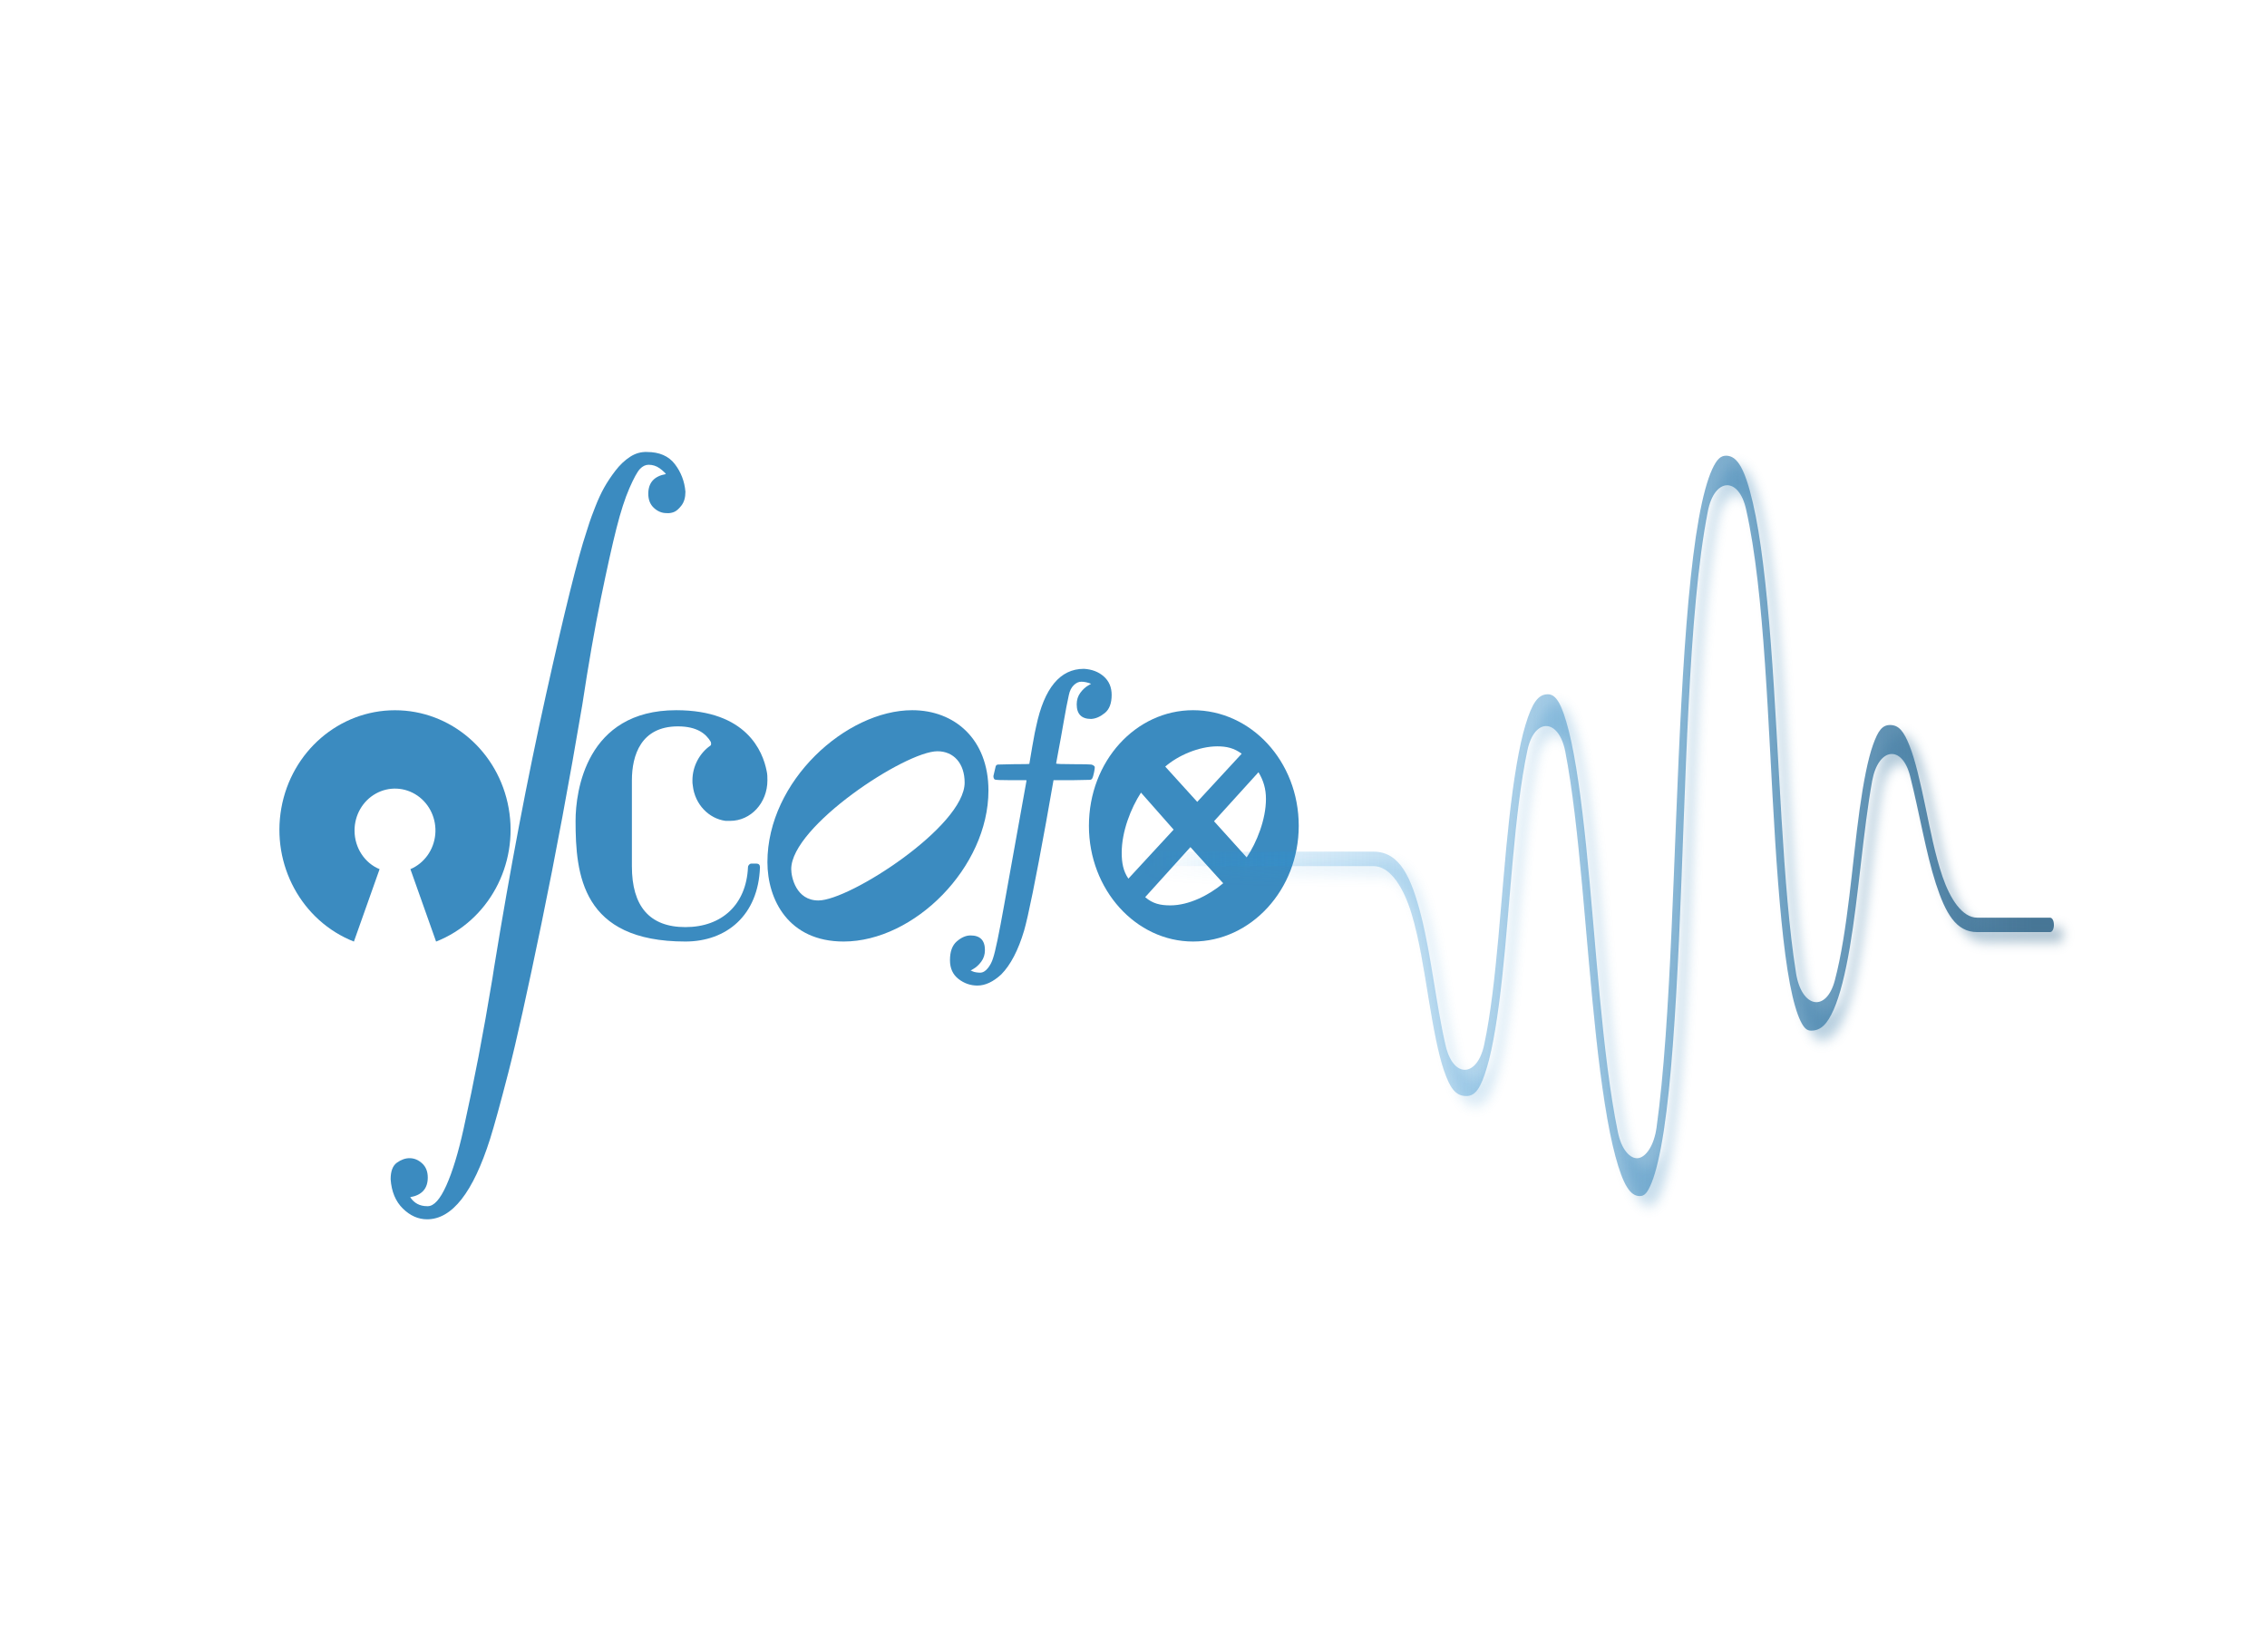
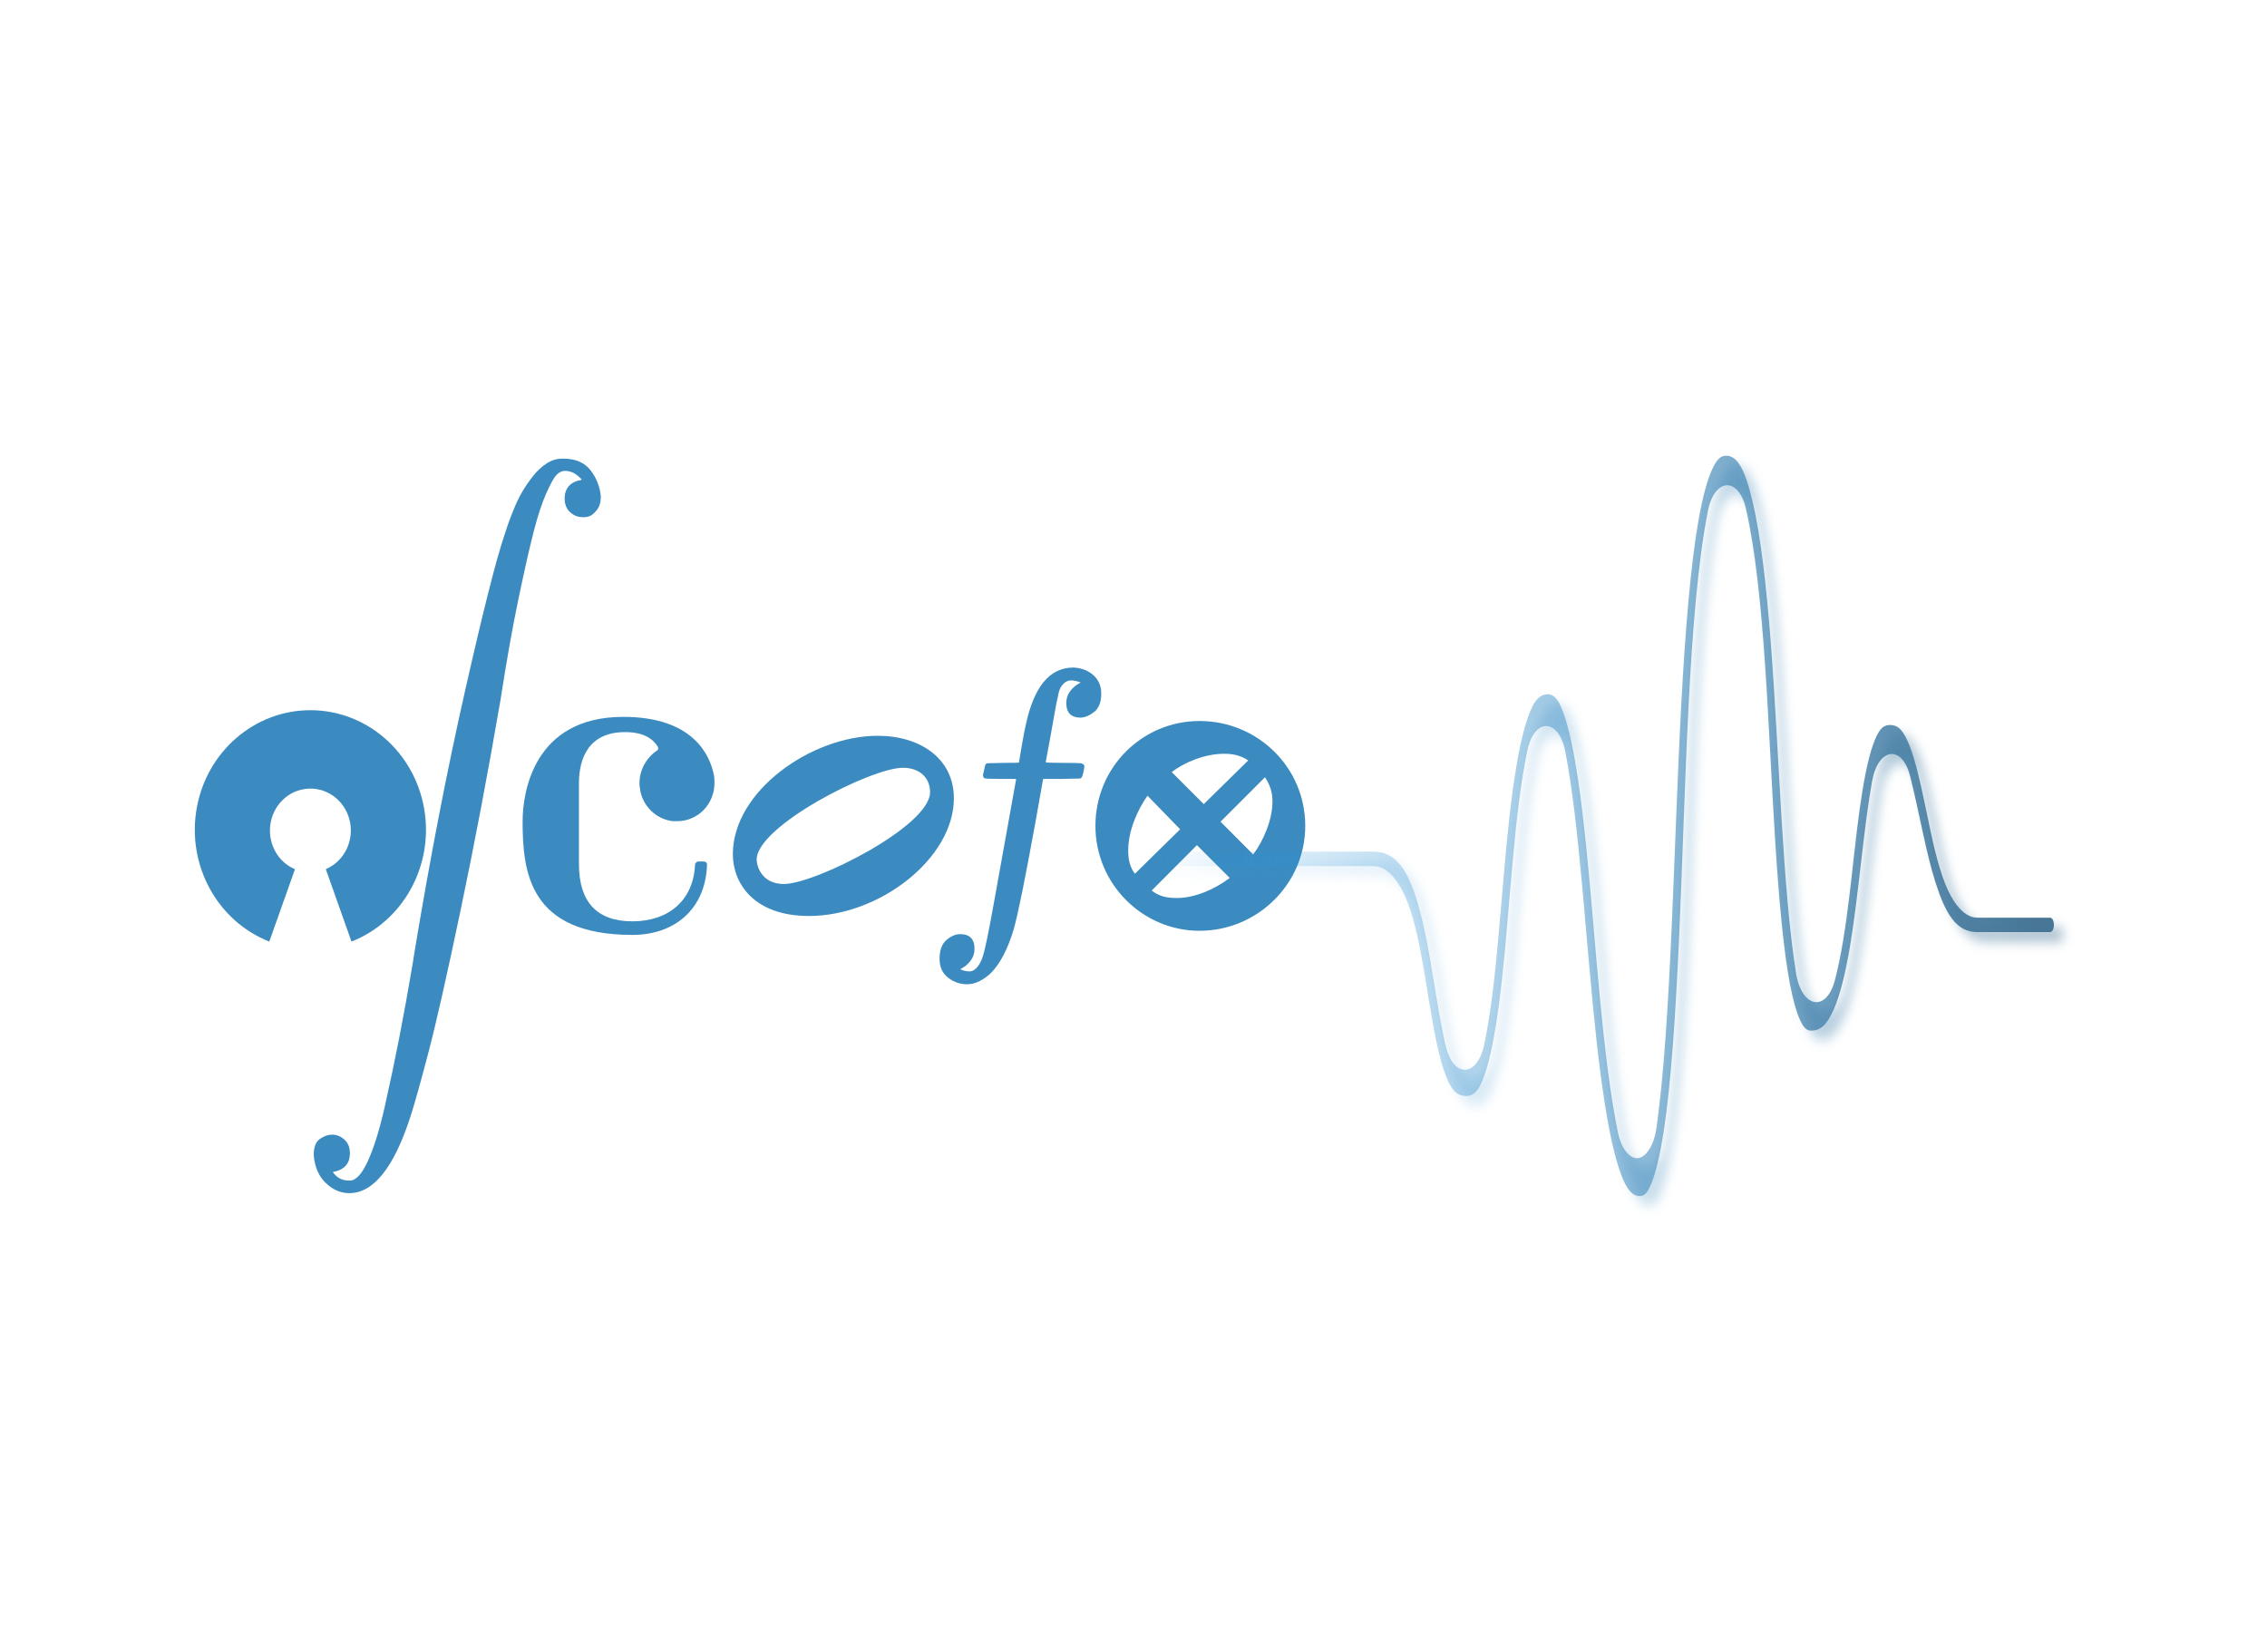
<svg xmlns="http://www.w3.org/2000/svg" xmlns:xlink="http://www.w3.org/1999/xlink" width="70.897mm" height="51.663mm" viewBox="0 0 70.897 51.663" version="1.1" id="svg1" xml:space="preserve">
  <defs id="defs1">
    <linearGradient id="linearGradient47">
      <stop style="stop-color:#229beb;stop-opacity:0;" offset="0.515" id="stop47" />
      <stop style="stop-color:#477696;stop-opacity:1;" offset="1" id="stop48" />
    </linearGradient>
    <linearGradient id="linearGradient8">
      <stop style="stop-color:#1ac0c6;stop-opacity:1;" offset="0" id="stop7" />
      <stop style="stop-color:#000000;stop-opacity:0.7;" offset="1" id="stop8" />
    </linearGradient>
    <linearGradient id="linearGradient6">
      <stop style="stop-color:#000000;stop-opacity:0.698;" offset="0" id="stop5" />
      <stop style="stop-color:#1ac0c6;stop-opacity:1;" offset="1" id="stop6" />
    </linearGradient>
    <linearGradient id="linearGradient4">
      <stop style="stop-color:#1ac0c6;stop-opacity:1;" offset="0" id="stop3" />
      <stop style="stop-color:#ffffff;stop-opacity:0.7;" offset="1" id="stop4" />
    </linearGradient>
    <linearGradient id="linearGradient2">
      <stop style="stop-color:#ffffff;stop-opacity:0.698;" offset="0" id="stop1" />
      <stop style="stop-color:#1ac0c6;stop-opacity:1;" offset="1" id="stop2" />
    </linearGradient>
    <linearGradient id="linearGradient197">
      <stop style="stop-color:#277dd9;stop-opacity:1;" offset="0" id="stop197" />
      <stop style="stop-color:#000000;stop-opacity:0.7;" offset="1" id="stop198" />
    </linearGradient>
    <linearGradient id="linearGradient195">
      <stop style="stop-color:#000000;stop-opacity:0.698;" offset="0" id="stop195" />
      <stop style="stop-color:#277dd9;stop-opacity:1;" offset="1" id="stop196" />
    </linearGradient>
    <path id="MJX-5-TEX-LO-222B-4" d="m 114,-798 q 18,-26 51,-26 h 2 q 28,0 56,60 28,60 52,164 24,104 45,209 21,105 42,227 3,21 5,31 72,425 156,788 84,363 122,472 6,18 10,30 4,12 17,44 13,32 27,56 14,24 34,49 20,25 44,40 24,15 51,14 56,0 84,-35 28,-35 32,-80 0,-25 -12,-40 -12,-15 -23,-19 -11,-4 -22,-3 -21,0 -38,15 -17,15 -17,41 0,48 53,57 l -3,4 q -3,3 -8,7 -5,4 -8,6 -15,10 -33,10 -14,0 -26,-12 -12,-12 -32,-56 -20,-44 -39,-116 Q 717,1067 689,936 661,805 633,628 574,293 510,-5 446,-303 410,-437 374,-571 355,-629 278,-862 165,-862 q -40,0 -73,31 -33,31 -37,85 0,35 19,48 19,13 38,13 21,0 38,-15 17,-15 17,-41 0,-48 -53,-57 z" />
    <path id="MJX-7-TEX-I-1D453" d="m 118,-162 q 2,0 6,-2 4,-2 11,-3 7,-1 12,-1 13,0 24,13 11,13 16,29 10,27 34,153 24,126 46,240 22,114 22,115 v 3 h -47 q -47,0 -50,2 -4,3 -4,10 l 7,28 q 2,5 8,5 6,0 47,1 48,0 48,1 0,2 9,50 9,48 12,58 37,165 146,165 37,-2 61,-22 24,-20 24,-53 0,-36 -21,-52 -21,-16 -42,-17 -44,0 -44,42 0,19 11,33 11,14 24,21 l 9,5 q -16,6 -30,6 -12,0 -23,-10 -11,-10 -15,-28 -7,-29 -16,-78 -9,-49 -16,-83 -7,-34 -7,-36 0,-2 55,-2 45,0 52,-1 7,-1 11,-6 1,-4 -2,-17 -3,-13 -5,-16 -2,-5 -9,-5 -7,0 -54,-1 H 372 L 349,263 Q 301,15 282,-47 q -27,-85 -70,-126 -37,-32 -73,-32 -32,0 -58,19 -26,19 -26,54 0,37 21,54 21,17 42,17 44,0 44,-42 0,-19 -11,-33 -11,-14 -24,-21 z" />
    <filter style="color-interpolation-filters:sRGB" id="filter195" x="-0.025" y="-0.038" width="1.05" height="1.076">
      <feGaussianBlur stdDeviation="1.124" id="feGaussianBlur195" />
    </filter>
    <linearGradient xlink:href="#linearGradient195" id="linearGradient196" x1="336.598" y1="683.798" x2="2764.6" y2="683.798" gradientUnits="userSpaceOnUse" />
    <linearGradient xlink:href="#linearGradient197" id="linearGradient198" x1="336.598" y1="683.798" x2="2764.6" y2="683.798" gradientUnits="userSpaceOnUse" />
    <linearGradient xlink:href="#linearGradient8" id="linearGradient198-2" x1="336.598" y1="683.798" x2="2764.6" y2="683.798" gradientUnits="userSpaceOnUse" />
    <filter style="color-interpolation-filters:sRGB" id="filter195-6" x="-0.025" y="-0.038" width="1.05" height="1.076">
      <feGaussianBlur stdDeviation="1.124" id="feGaussianBlur195-4" />
    </filter>
    <linearGradient xlink:href="#linearGradient6" id="linearGradient208" gradientUnits="userSpaceOnUse" x1="336.598" y1="683.798" x2="2764.6" y2="683.798" />
    <linearGradient xlink:href="#linearGradient4" id="linearGradient198-2-8" x1="336.598" y1="683.798" x2="2764.6" y2="683.798" gradientUnits="userSpaceOnUse" />
    <linearGradient xlink:href="#linearGradient2" id="linearGradient209" gradientUnits="userSpaceOnUse" x1="336.598" y1="683.798" x2="2764.6" y2="683.798" />
    <linearGradient xlink:href="#linearGradient47" id="linearGradient48" x1="2784.017" y1="5895.611" x2="8114.606" y2="5895.611" gradientUnits="userSpaceOnUse" gradientTransform="translate(-5.4161639e-8,1.461957e-5)" />
-     <linearGradient xlink:href="#linearGradient47" id="linearGradient48-4" x1="2784.017" y1="5895.611" x2="8114.606" y2="5895.611" gradientUnits="userSpaceOnUse" gradientTransform="matrix(1,0,0,0.9995717,-3.394217e-5,2.907735)" />
+     <linearGradient xlink:href="#linearGradient47" id="linearGradient48-4" x1="2784.017" y1="5895.611" x2="8114.606" y2="5895.611" gradientUnits="userSpaceOnUse" gradientTransform="translate(-3.394217e-5,-1.9734e-4)" />
    <filter style="color-interpolation-filters:sRGB" id="filter48" x="-0.007" y="-0.018" width="1.014" height="1.036">
      <feGaussianBlur stdDeviation="15.356" id="feGaussianBlur48" />
    </filter>
    <clipPath id="p5a9dda543a">
      <rect x="91.781" y="17.28" width="554.439" height="110.88" id="rect2" />
    </clipPath>
  </defs>
  <g id="layer1" transform="translate(-257.9431,-49.32571)">
    <g id="g209-7" style="fill:#dfb649;fill-opacity:1;stroke:none;stroke-width:7.334;stroke-dasharray:none;stroke-opacity:1" transform="matrix(0.01332752,0,0,-0.01395059,224.3505,158.8224)">
      <rect style="fill:none;fill-rule:evenodd;stroke:none;stroke-width:29.335;stroke-dasharray:none;stroke-opacity:1" id="rect209" width="5290.282" height="3673.929" x="2535.211" y="-7834.227" transform="scale(1,-1)" ry="375.697" />
      <g id="g1" transform="translate(-36.91407,96.7751)">
        <g id="g210" style="fill:#dfb649;fill-opacity:1;stroke:none;stroke-width:7.334;stroke-dasharray:none;stroke-opacity:1" transform="translate(-55.02179,26.99101)">
          <g id="g16" transform="matrix(0.810313,0,0,0.810313,996.0729,1189.367)" style="stroke-width:9.051">
            <g id="g23" transform="translate(-36.8544,-122.5885)">
              <g id="g25" transform="translate(-1.012041)">
                <g id="g26">
                  <g id="g2">
                    <g id="g24">
                      <g id="g3" transform="translate(0,147.5938)">
                        <g id="g4">
                          <g id="g5">
                            <g id="g6" transform="translate(-195.9972,-36.51403)">
-                               <use data-c="222B" xlink:href="#MJX-5-TEX-LO-222B-4" id="use1-2-5-3" transform="matrix(0.9602775,0,0,0.9554535,3307.048,5527.245)" style="fill:#3b8bc0;fill-opacity:1;stroke:#fcc737;stroke-width:0;stroke-dasharray:none;stroke-opacity:1" />
-                               <path fill="#3da639" stroke="#1d531d" stroke-width="3.704" stroke-linejoin="round" d="m 3253.502,5472.065 c -150.966,56.775 -239.386,212.038 -210.187,369.063 29.198,157.023 167.68,270.991 329.195,270.991 161.515,0 299.997,-113.968 329.195,-270.991 29.199,-157.025 -59.221,-312.289 -210.187,-369.063 l -74.38,200.376 c 40.023,16.303 67.691,53.095 71.951,95.681 4.26,42.585 -15.582,84.022 -51.599,107.76 -36.017,23.738 -82.339,25.907 -120.463,5.64 -38.124,-20.267 -61.837,-59.666 -61.666,-102.459 0,-47.796 29.752,-90.076 72.521,-106.621 z" id="path1-2-4-0" style="fill:#3b8bc0;fill-opacity:1;stroke:none;stroke-width:72.767;stroke-dasharray:none;stroke-opacity:1" />
-                               <use data-c="1D453" xlink:href="#MJX-7-TEX-I-1D453" id="use1-0-9-5-9" style="fill:#3b8bc0;fill-opacity:1;stroke:none;stroke-width:9.483;stroke-dasharray:none;stroke-opacity:1" transform="matrix(0.945905,0,0,0.9630169,4927.595,5547.791)" />
-                               <path class="TimeSig" d="m 4285.402,6013.992 c -30,-20.038 -51.562,-56.025 -51.562,-95.908 0,-5.06 0,-9.92 1.129,-14.978 5.997,-50.967 45.75,-90.848 94.874,-97.073 3.556,0 9.563,0 13.125,0 60,0 107.999,49.801 107.999,112.051 0,8.756 0,17.316 -2.25,26.069 -10.876,53.498 -57.75,168.078 -261.749,168.078 -261.563,0 -291.563,-225.272 -291.563,-306.198 0,-148.235 18,-333.821 318,-333.821 118.875,0 211.312,72.366 215.999,205.622 0,6.225 -3.563,9.921 -9.563,9.921 h -15.562 c -4.876,0 -9.562,-5.06 -9.562,-9.921 -4.876,-103.492 -75.75,-165.744 -181.312,-165.744 -104.438,0 -154.875,58.556 -154.875,168.078 v 237.915 c 0,69.645 26.437,149.404 133.312,149.404 56.438,0 81.562,-21.204 94.875,-42.408 1.129,-2.534 1.129,-3.691 1.129,-6.225 0,-1.164 0,-3.691 -2.442,-4.855" id="path10-4-7-8" style="fill:#3b8bc0;fill-opacity:1;stroke:#fcc737;stroke-width:0;stroke-dasharray:none;stroke-opacity:1" />
-                               <path class="Note" d="m 4870.4,6112.232 c -191.089,0 -419.412,-195.854 -419.412,-420.39 0,-103.777 60.927,-219.63 220.629,-219.63 204.63,0 419.412,205.29 419.412,417.749 0,142.646 -98.468,222.27 -220.629,222.27 m -271.711,-526.431 c -64.927,0 -78.774,64.908 -78.774,86.795 0,118.494 330.791,326.048 423.412,326.048 47.389,0 78.774,-33.963 78.774,-86.795 0,-120.758 -332.944,-326.048 -423.412,-326.048" id="path16" style="fill:#3b8bc0;fill-opacity:1;stroke-width:174.214" />
-                               <path class="Note" d="m 5683.518,6112.232 c -165.57,0 -301.519,-140.804 -301.519,-320.01 0,-176.805 135.949,-320.01 301.519,-320.01 167.467,0 306.073,143.204 306.073,320.01 0,179.206 -138.606,320.01 -306.073,320.01 m 12.152,-253.608 -92.659,97.603 c 36.457,30.401 97.216,56.002 150.759,56.002 26.962,0 48.607,-4.8 70.631,-20.401 l -128.732,-133.204 m 48.607,-53.602 128.732,135.604 c 14.431,-22.801 21.647,-46.002 21.647,-74.002 0,-56.402 -26.583,-120.404 -55.823,-161.605 l -94.556,100.003 m -116.961,-23.201 -131.013,-135.604 c -14.81,20.401 -19.367,43.602 -19.367,71.602 0,59.202 26.582,123.204 55.823,166.405 l 94.558,-102.403 m 48.607,-48.401 94.935,-100.003 c -41.392,-33.201 -99.492,-61.202 -153.037,-61.202 -29.24,0 -51.266,4.8 -72.911,22.801 l 131.013,138.404" id="path19" style="fill:#3b8bc0;fill-opacity:1;stroke-width:214.993" />
+                               <use data-c="222B" xlink:href="#MJX-5-TEX-LO-222B-4" id="use1-2-5-3" transform="matrix(0.9351781,0,0,0.9146079,3085.745,5564.383)" style="fill:#3b8bc0;fill-opacity:1;stroke:#fcc737;stroke-width:0;stroke-dasharray:none;stroke-opacity:1" />
+                               <path fill="#3da639" stroke="#1d531d" stroke-width="3.704" stroke-linejoin="round" d="m 3008.506,5472.065 a 334.711,330.895 0 1 0 238.017,0 l -74.38,200.376 a 117.149,115.813 0 1 1 -161.777,106.621 c 0,-47.796 29.752,-90.076 72.521,-106.621 z" id="path1-2-4-0" style="fill:#3b8bc0;fill-opacity:1;stroke:none;stroke-width:72.767;stroke-dasharray:none;stroke-opacity:1" />
+                               <use data-c="1D453" xlink:href="#MJX-7-TEX-I-1D453" id="use1-0-9-5-9" style="fill:#3b8bc0;fill-opacity:1;stroke:none;stroke-width:9.483;stroke-dasharray:none;stroke-opacity:1" transform="matrix(0.945905,0,0,0.9630169,4897.458,5551.395)" />
+                               <path class="TimeSig" d="m 4132.071,6001.195 c -30,-18.888 -51.562,-52.811 -51.562,-90.405 0,-4.77 0,-9.351 1.129,-14.119 5.997,-48.043 45.75,-85.636 94.874,-91.503 3.556,0 9.563,0 13.125,0 60,0 107.999,46.944 107.999,105.622 0,8.253 0,16.322 -2.25,24.573 -10.876,50.428 -57.75,158.435 -261.749,158.435 -261.563,0 -291.563,-212.348 -291.563,-288.631 0,-139.73 18,-314.669 318,-314.669 118.875,0 211.312,68.215 215.999,193.825 0,5.867 -3.563,9.352 -9.563,9.352 h -15.562 c -4.876,0 -9.562,-4.77 -9.562,-9.352 -4.876,-97.555 -75.75,-156.235 -181.312,-156.235 -104.438,0 -154.875,55.197 -154.875,158.435 v 224.265 c 0,65.65 26.437,140.832 133.312,140.832 56.438,0 81.562,-19.987 94.875,-39.975 1.129,-2.388 1.129,-3.479 1.129,-5.868 0,-1.097 0,-3.479 -2.442,-4.577" id="path10-4-7-8" style="fill:#3b8bc0;fill-opacity:1;stroke:#fcc737;stroke-width:0;stroke-dasharray:none;stroke-opacity:1" />
+                               <path class="Note" d="m 4770.297,6041.435 c -191.089,0 -419.412,-152.57 -419.412,-327.481 0,-80.841 60.927,-171.09 220.629,-171.09 204.63,0 419.412,159.919 419.412,325.424 0,111.12 -98.468,173.147 -220.629,173.147 m -271.711,-410.086 c -64.927,0 -78.774,50.563 -78.774,67.613 0,92.306 330.791,253.989 423.412,253.989 47.389,0 78.774,-26.457 78.774,-67.613 0,-94.07 -332.944,-253.989 -423.412,-253.989" id="path16" style="fill:#3b8bc0;fill-opacity:1;stroke-width:174.213" />
+                               <path class="Note" d="m 5702.381,6082.377 c -165.57,0 -301.519,-127.7 -301.519,-290.228 0,-160.351 135.949,-290.228 301.519,-290.228 167.467,0 306.073,129.877 306.073,290.228 0,162.528 -138.606,290.228 -306.073,290.228 m 12.152,-230.005 -92.659,88.519 c 36.457,27.572 97.216,50.79 150.759,50.79 26.962,0 48.607,-4.353 70.631,-18.502 l -128.732,-120.807 m 48.607,-48.613 128.732,122.984 c 14.431,-20.679 21.647,-41.72 21.647,-67.115 0,-51.153 -26.583,-109.198 -55.823,-146.565 l -94.556,90.696 m -116.961,-21.041 -131.013,-122.984 c -14.81,18.502 -19.367,39.544 -19.367,64.939 0,53.692 26.582,111.738 55.823,150.918 l 94.558,-92.873 m 48.607,-43.897 94.935,-90.696 c -41.392,-30.111 -99.492,-55.506 -153.037,-55.506 -29.24,0 -51.266,4.353 -72.911,20.679 l 131.013,125.523" id="path19" style="fill:#3b8bc0;fill-opacity:1;stroke-width:214.993" />
                              <path id="path1" style="display:inline;fill:url(#linearGradient48);stroke-width:216.727" d="m 7227.08,6816.395 c -15.944,0 -26.971,-10.113 -40.339,-37.697 -13.368,-27.584 -27.02,-74.346 -38.712,-136.675 -23.383,-124.659 -39.07,-308.129 -50.483,-510.097 -22.816,-403.762 -28.851,-878.455 -71.681,-1173.805 -7.168,-50.536 -31.055,-82.674 -53.593,-85.32 -22.551,-2.648 -47.934,23.309 -58.331,71.388 l -0.048,0.091 c -46.307,215.396 -63.877,529.264 -91.635,788.819 -13.879,129.778 -30.333,245.252 -50.292,320.609 -19.959,75.357 -36.936,102.621 -61.011,102.621 -28.52,0 -45.547,-24.585 -64.599,-84.227 -19.053,-59.642 -34.617,-152.632 -46.894,-257.507 -24.541,-209.634 -35.393,-460.174 -72.734,-627.195 -20.166,-91.25 -89.085,-94.035 -111.254,-4.735 v 0.091 c -27.252,110.1 -42.152,250.684 -70.964,358.852 -28.811,108.168 -62.007,179.289 -138.625,179.289 H 2857.061 c -7.024,0 -11.245,-9.425 -11.245,-19.85 0,-10.425 4.388,-20.215 11.245,-20.215 h 3348.824 c 49.89,0 88.308,-61.454 110.776,-132.76 22.468,-71.306 35.411,-154.679 48.952,-233.468 13.541,-78.788 27.616,-152.559 44.837,-199.959 17.22,-47.4 32.792,-69.931 64.456,-69.931 26.628,0 41.934,22.251 59.766,79.31 17.833,57.059 32.468,147.089 44.119,249.494 23.291,204.706 34.442,453.619 72.83,627.104 20.042,91.588 90.569,89.694 109.723,-2.185 0.048,-0.212 0.096,-0.424 0.143,-0.637 41.706,-205.451 58.906,-522.177 89.195,-788.364 15.144,-133.094 33.575,-252.431 55.89,-331.171 22.316,-78.74 42.469,-110.36 70.629,-110.36 13.503,0 22.289,8.503 34.501,37.333 12.212,28.83 24.834,78.996 35.314,144.962 20.961,131.931 34.068,324.253 44.023,533.498 19.905,418.365 25.639,899.421 83.309,1178.995 18.966,93.081 89.33,96.733 110.68,5.463 54.58,-231.387 63.248,-600.992 84.218,-916.662 10.489,-157.879 23.742,-301.27 42.779,-396.732 9.519,-47.731 20.46,-82.636 30.673,-102.438 10.212,-19.802 18.113,-26.68 30.816,-26.68 29.044,0 47.167,19.374 65.221,58.185 18.054,38.81 33.81,99.733 46.655,171.823 25.691,144.18 39.071,326.261 64.886,461.382 0.031,0.213 0.063,0.425 0.096,0.637 18.117,91.86 86.854,99.416 109.723,11.837 26.403,-99.347 46.01,-213.227 74.265,-296.297 28.299,-83.198 58.697,-134.945 120.203,-134.945 h 210.642 c 7.024,0 11.245,9.425 11.245,19.85 0,10.751 -4.219,20.032 -11.245,20.032 h -210.642 c -43.969,0 -78.71,52.716 -100.44,113.001 -21.73,60.285 -35.793,130.45 -50.196,196.317 -14.403,65.867 -29.064,126.977 -45.411,166.178 -16.347,39.2 -30.566,57.639 -56.56,57.639 -22.614,0 -34.679,-15.581 -49.383,-54.907 -14.703,-39.326 -27.797,-103.561 -38.712,-178.47 -21.829,-149.819 -34.103,-336.635 -71.777,-473.037 -0.016,-0.091 -0.032,-0.181 -0.048,-0.273 -24.785,-88.869 -95.898,-76.792 -112.307,19.85 v 0.181 c -39.63,235.399 -48.107,602.981 -73.069,913.384 -12.481,155.201 -29.146,294.957 -51.871,387.717 -22.724,92.76 -44.371,130.666 -77.711,130.666 z" />
-                               <path id="path1-8" style="display:inline;opacity:0.469;fill:url(#linearGradient48-4);fill-opacity:1;stroke:none;stroke-width:216.681;stroke-dasharray:none;stroke-opacity:1;filter:url(#filter48)" d="m 7254.821,6789.851 c -15.943,0 -26.971,-10.113 -40.338,-37.697 -13.368,-27.584 -27.02,-74.346 -38.711,-136.675 -23.383,-124.659 -39.07,-308.129 -50.483,-510.097 -22.816,-403.762 -28.851,-878.455 -71.681,-1173.805 -7.168,-50.536 -31.055,-82.674 -53.593,-85.32 -22.551,-2.648 -47.934,23.309 -58.33,71.388 l -0.048,0.091 c -46.306,215.396 -63.877,529.264 -91.635,788.819 -13.879,129.778 -30.333,245.252 -50.291,320.609 -19.958,75.357 -36.935,102.621 -61.01,102.621 -28.52,0 -45.546,-24.585 -64.599,-84.227 -19.053,-59.642 -34.617,-152.632 -46.894,-257.507 -24.541,-209.634 -35.392,-460.174 -72.733,-627.195 -20.166,-91.25 -89.085,-94.035 -111.253,-4.735 v 0.091 c -27.252,110.1 -42.152,250.684 -70.963,358.852 -28.811,108.168 -62.006,179.289 -138.624,179.289 H 2884.839 c -7.024,0 -11.245,-9.425 -11.245,-19.85 0,-10.425 4.388,-20.215 11.245,-20.215 h 3348.795 c 49.889,0 88.307,-61.454 110.775,-132.76 22.468,-71.306 35.41,-154.679 48.952,-233.468 13.541,-78.788 27.616,-152.559 44.836,-199.959 17.22,-47.4 32.792,-69.931 64.455,-69.931 26.628,0 41.933,22.251 59.766,79.31 17.833,57.059 32.468,147.089 44.119,249.494 23.29,204.706 34.441,453.619 72.829,627.104 20.042,91.588 90.569,89.694 109.722,-2.185 0.048,-0.212 0.096,-0.424 0.143,-0.637 41.706,-205.451 58.906,-522.177 89.194,-788.364 15.144,-133.094 33.575,-252.431 55.89,-331.171 22.315,-78.74 42.469,-110.36 70.628,-110.36 13.503,0 22.289,8.503 34.501,37.333 12.212,28.83 24.834,78.996 35.314,144.962 20.961,131.931 34.068,324.253 44.023,533.498 19.904,418.365 25.638,899.421 83.308,1178.995 18.966,93.081 89.329,96.733 110.679,5.463 54.58,-231.387 63.247,-600.992 84.218,-916.662 10.488,-157.879 23.741,-301.27 42.779,-396.732 9.519,-47.731 20.46,-82.636 30.672,-102.438 10.212,-19.802 18.113,-26.68 30.816,-26.68 29.044,0 47.167,19.374 65.221,58.185 18.054,38.81 33.809,99.733 46.655,171.823 25.691,144.18 39.071,326.261 64.886,461.382 0.031,0.213 0.063,0.425 0.096,0.637 18.117,91.86 86.853,99.416 109.722,11.837 26.402,-99.347 46.01,-213.227 74.265,-296.297 28.299,-83.198 58.696,-134.945 120.202,-134.945 h 210.64 c 7.024,0 11.245,9.425 11.245,19.85 0,10.751 -4.219,20.032 -11.245,20.032 h -210.64 c -43.969,0 -78.71,52.716 -100.439,113.001 -21.73,60.285 -35.792,130.45 -50.196,196.317 -14.403,65.867 -29.063,126.977 -45.411,166.178 -16.347,39.2 -30.566,57.639 -56.56,57.639 -22.614,0 -34.679,-15.581 -49.382,-54.907 -14.703,-39.326 -27.797,-103.561 -38.711,-178.47 -21.829,-149.819 -34.102,-336.635 -71.776,-473.037 -0.016,-0.091 -0.032,-0.181 -0.048,-0.273 -24.785,-88.869 -95.897,-76.792 -112.306,19.85 v 0.181 c -39.63,235.399 -48.106,602.981 -73.068,913.384 -12.481,155.201 -29.146,294.957 -51.87,387.717 -22.724,92.76 -44.371,130.666 -77.71,130.666 z" transform="matrix(1,0,0,1.000428,0,-2.909179)" />
+                               <path id="path1-8" style="display:inline;fill:url(#linearGradient48-4);fill-opacity:1;stroke:none;stroke-width:216.727;stroke-dasharray:none;stroke-opacity:1;filter:url(#filter48);opacity:0.469" d="m 7254.821,6789.851 c -15.943,0 -26.971,-10.113 -40.338,-37.697 -13.368,-27.584 -27.02,-74.346 -38.711,-136.675 -23.383,-124.659 -39.07,-308.129 -50.483,-510.097 -22.816,-403.762 -28.851,-878.455 -71.681,-1173.805 -7.168,-50.536 -31.055,-82.674 -53.593,-85.32 -22.551,-2.648 -47.934,23.309 -58.33,71.388 l -0.048,0.091 c -46.306,215.396 -63.877,529.264 -91.635,788.819 -13.879,129.778 -30.333,245.252 -50.291,320.609 -19.958,75.357 -36.935,102.621 -61.01,102.621 -28.52,0 -45.546,-24.585 -64.599,-84.227 -19.053,-59.642 -34.617,-152.632 -46.894,-257.507 -24.541,-209.634 -35.392,-460.174 -72.733,-627.195 -20.166,-91.25 -89.085,-94.035 -111.253,-4.735 v 0.091 c -27.252,110.1 -42.152,250.684 -70.963,358.852 -28.811,108.168 -62.006,179.289 -138.624,179.289 H 2884.839 c -7.024,0 -11.245,-9.425 -11.245,-19.85 0,-10.425 4.388,-20.215 11.245,-20.215 h 3348.795 c 49.889,0 88.307,-61.454 110.775,-132.76 22.468,-71.306 35.41,-154.679 48.952,-233.468 13.541,-78.788 27.616,-152.559 44.836,-199.959 17.22,-47.4 32.792,-69.931 64.455,-69.931 26.628,0 41.933,22.251 59.766,79.31 17.833,57.059 32.468,147.089 44.119,249.494 23.29,204.706 34.441,453.619 72.829,627.104 20.042,91.588 90.569,89.694 109.722,-2.185 0.048,-0.212 0.096,-0.424 0.143,-0.637 41.706,-205.451 58.906,-522.177 89.194,-788.364 15.144,-133.094 33.575,-252.431 55.89,-331.171 22.315,-78.74 42.469,-110.36 70.628,-110.36 13.503,0 22.289,8.503 34.501,37.333 12.212,28.83 24.834,78.996 35.314,144.962 20.961,131.931 34.068,324.253 44.023,533.498 19.904,418.365 25.638,899.421 83.308,1178.995 18.966,93.081 89.329,96.733 110.679,5.463 54.58,-231.387 63.247,-600.992 84.218,-916.662 10.488,-157.879 23.741,-301.27 42.779,-396.732 9.519,-47.731 20.46,-82.636 30.672,-102.438 10.212,-19.802 18.113,-26.68 30.816,-26.68 29.044,0 47.167,19.374 65.221,58.185 18.054,38.81 33.809,99.733 46.655,171.823 25.691,144.18 39.071,326.261 64.886,461.382 0.031,0.213 0.063,0.425 0.096,0.637 18.117,91.86 86.853,99.416 109.722,11.837 26.402,-99.347 46.01,-213.227 74.265,-296.297 28.299,-83.198 58.696,-134.945 120.202,-134.945 h 210.64 c 7.024,0 11.245,9.425 11.245,19.85 0,10.751 -4.219,20.032 -11.245,20.032 h -210.64 c -43.969,0 -78.71,52.716 -100.439,113.001 -21.73,60.285 -35.792,130.45 -50.196,196.317 -14.403,65.867 -29.063,126.977 -45.411,166.178 -16.347,39.2 -30.566,57.639 -56.56,57.639 -22.614,0 -34.679,-15.581 -49.382,-54.907 -14.703,-39.326 -27.797,-103.561 -38.711,-178.47 -21.829,-149.819 -34.102,-336.635 -71.776,-473.037 -0.016,-0.091 -0.032,-0.181 -0.048,-0.273 -24.785,-88.869 -95.897,-76.792 -112.306,19.85 v 0.181 c -39.63,235.399 -48.106,602.981 -73.068,913.384 -12.481,155.201 -29.146,294.957 -51.87,387.717 -22.724,92.76 -44.371,130.666 -77.71,130.666 z" />
                            </g>
                          </g>
                        </g>
                      </g>
                    </g>
                  </g>
                </g>
              </g>
            </g>
          </g>
        </g>
      </g>
    </g>
  </g>
</svg>
